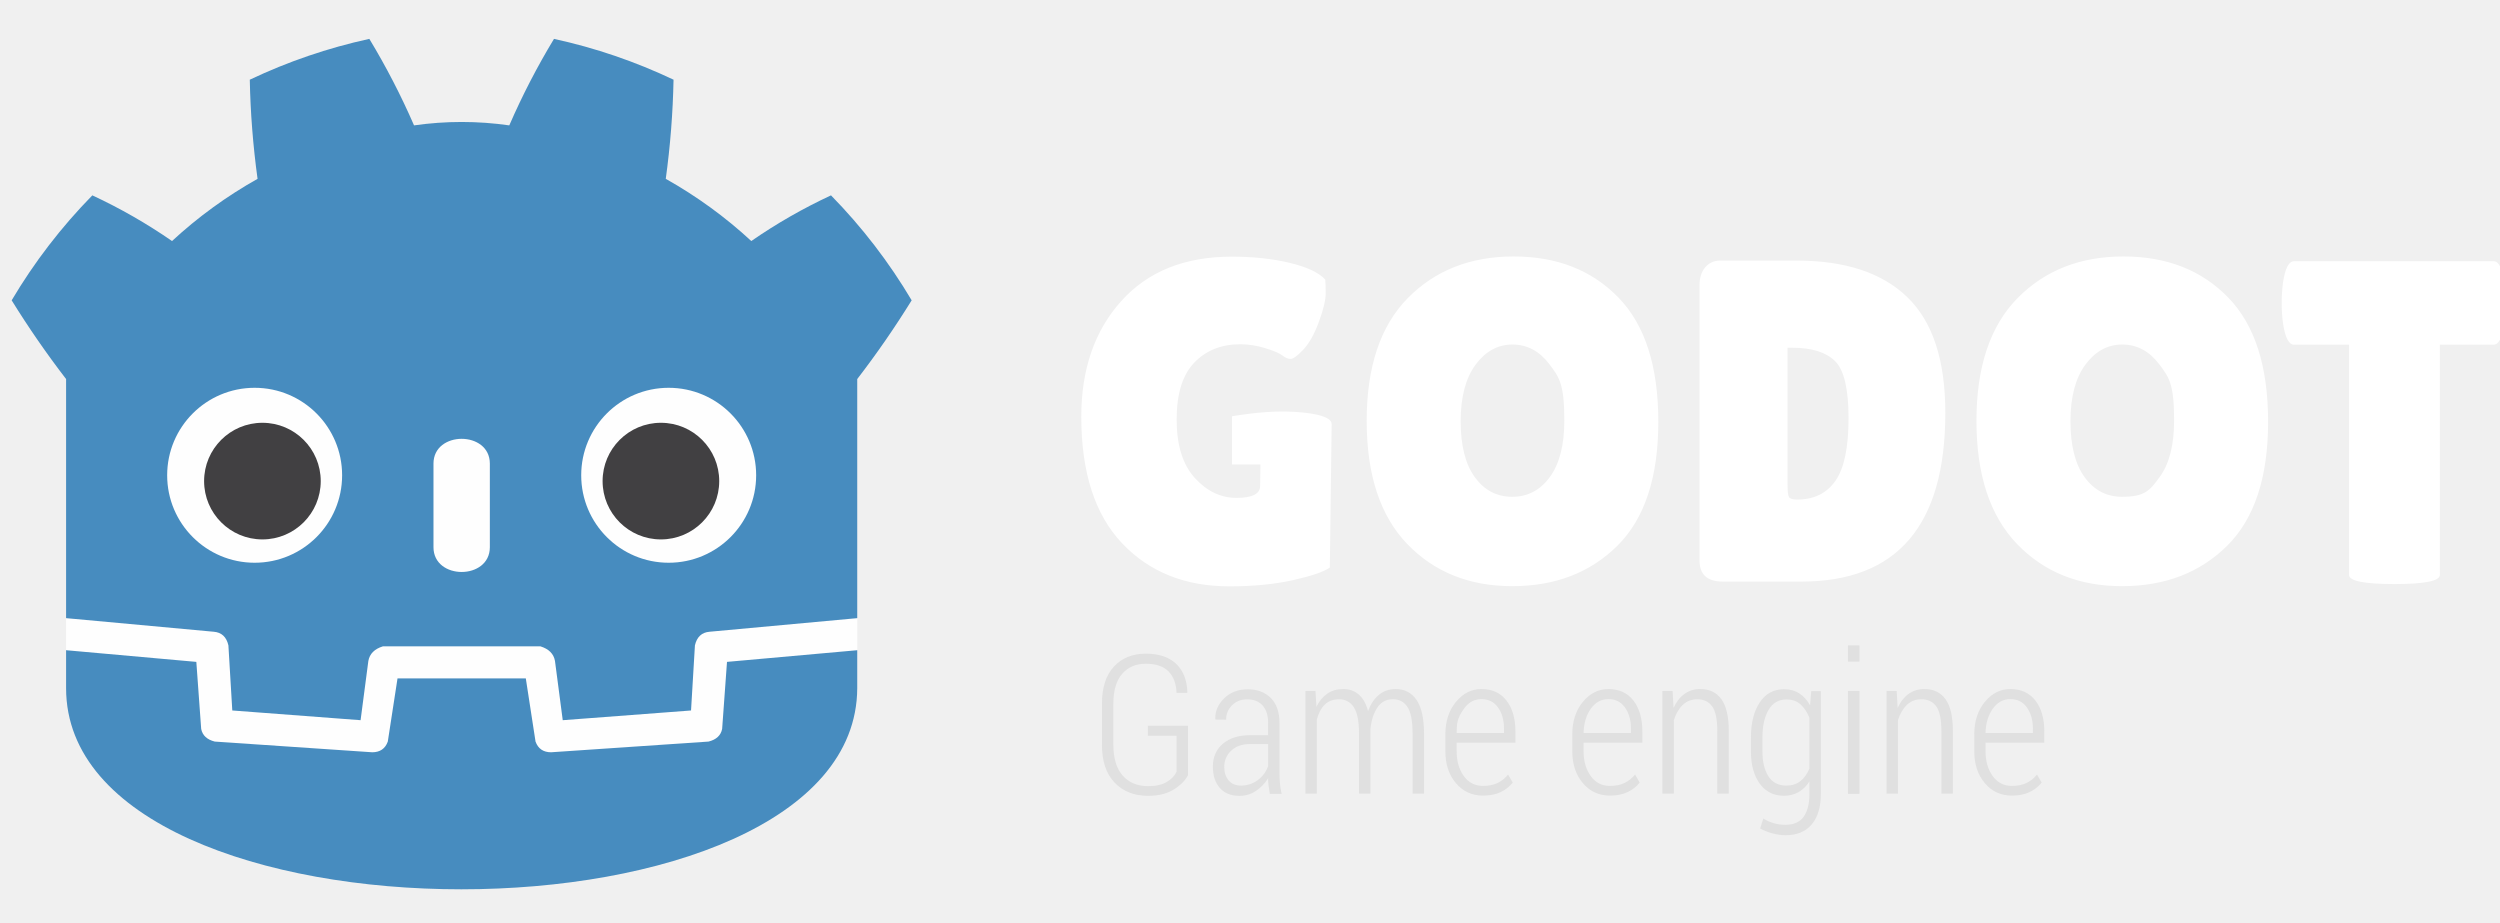
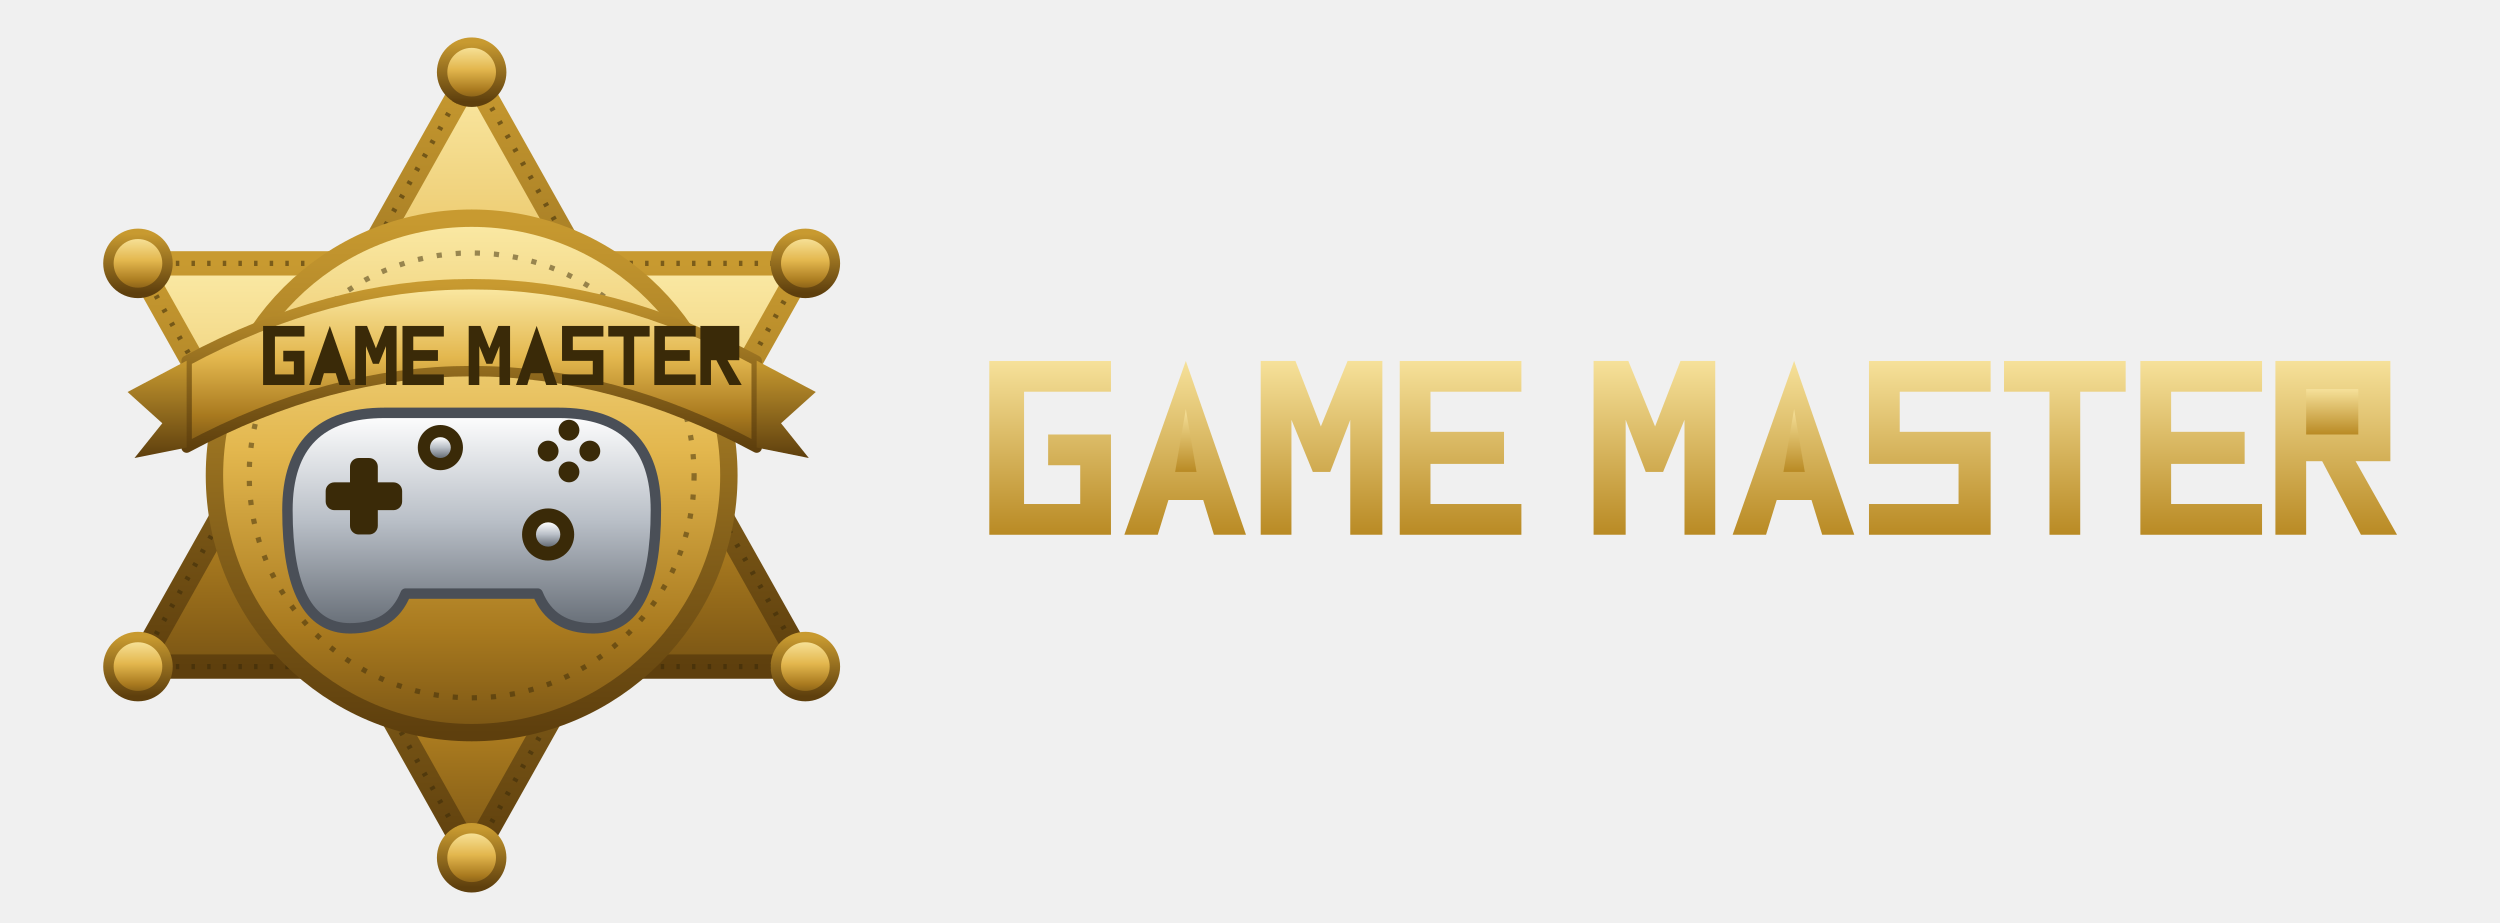
- <svg xmlns="http://www.w3.org/2000/svg" width="187" height="69">
-   <path fill="#fff" d="M96.116 30.781c-1.847-.029-3.96.356-3.96.356v3.605h2.125l-.024 1.606q0 .893-1.767.894-1.767-.001-3.12-1.493-1.358-1.495-1.356-4.372 0-2.884 1.32-4.255 1.32-1.372 3.448-1.372a6.3 6.3 0 0 1 1.852.292q.96.291 1.287.546c.217.176.422.258.618.258q.29.002.94-.685.654-.687 1.169-2.074c.342-.929.514-1.64.514-2.145 0-.501-.011-.847-.034-1.029q-.72-.788-2.66-1.252-1.936-.464-4.338-.463-5.282 0-8.265 3.327-2.986 3.328-2.985 8.644 0 6.244 3.051 9.467 3.055 3.224 8.028 3.223 2.674 0 4.75-.463 2.075-.462 2.762-.943l.137-10.734c0-.623-1.646-.906-3.492-.938m17.018-5.01q-1.645 0-2.762 1.509-1.114 1.509-1.114 4.234 0 2.73 1.064 4.186 1.063 1.46 2.795 1.46t2.812-1.478q1.081-1.473 1.082-4.218c.001-2.745-.373-3.237-1.116-4.22q-1.114-1.473-2.761-1.473m-.017 18.074q-4.819 0-7.856-3.153-3.033-3.156-3.033-9.21 0-6.056 3.068-9.178 3.07-3.12 7.924-3.12 4.854-.002 7.837 3.072c1.991 2.045 2.985 5.146 2.985 9.294q0 6.224-3.053 9.263-3.053 3.032-7.872 3.032M133.71 26.01v10.26q0 .717.104.907.103.189.616.189 1.888 0 2.865-1.408.978-1.404.976-4.68-.001-3.278-1.01-4.27-1.013-.996-3.208-.998zm-6.585 15.917V21.348q-.001-.858.43-1.359.427-.496 1.114-.497h5.728q5.454.001 8.281 2.747 2.832 2.742 2.832 8.642 0 12.622-10.772 12.622h-5.864q-1.749.001-1.75-1.577m31.623-16.155q-1.648 0-2.763 1.509-1.113 1.509-1.113 4.234 0 2.73 1.063 4.186 1.062 1.46 2.795 1.46c1.733 0 2.093-.492 2.813-1.478q1.08-1.473 1.081-4.218c.001-2.745-.372-3.237-1.115-4.22q-1.114-1.473-2.761-1.473m-.018 18.074q-4.819 0-7.854-3.153-3.036-3.156-3.036-9.21 0-6.056 3.069-9.178 3.07-3.12 7.925-3.12 4.853-.002 7.837 3.072c1.99 2.045 2.984 5.146 2.984 9.294q0 6.224-3.053 9.263-3.053 3.032-7.872 3.032m23.773-.842c0 .454-1.13.685-3.395.685q-3.396-.001-3.397-.685v-17.22h-4.115q-.584.001-.823-1.58a11 11 0 0 1-.101-1.542q-.001-.787.1-1.543c.16-1.05.435-1.58.824-1.58h14.92q.584.002.825 1.58a11.6 11.6 0 0 1 0 3.086q-.242 1.58-.824 1.579h-4.014z" />
-   <path fill="#e0e0e0" d="M88.866 57.973q-.284.585-1.048 1.069-.764.486-1.942.486-1.554.002-2.503-.987-.946-.983-.947-2.833v-3.073q0-1.808.895-2.776c.596-.64 1.395-.966 2.392-.966q1.462.002 2.265.764.8.765.837 2.128l-.013.04h-.796q-.041-1.042-.61-1.612-.568-.565-1.683-.566-1.128 0-1.782.765-.652.762-.651 2.215v3.091q0 1.507.702 2.3.701.785 1.894.785.873.001 1.398-.313.526-.312.732-.763v-2.692h-2.144v-.748h3.004zm3.95.789q.708.001 1.26-.406.55-.41.777-1.04v-1.661H93.49q-.87 0-1.393.493a1.6 1.6 0 0 0-.522 1.22q0 .616.327 1.006.327.389.915.388m2.165.62a20 20 0 0 1-.097-.652 4 4 0 0 1-.03-.518 3 3 0 0 1-.906.945q-.555.374-1.238.373-.952 0-1.47-.591-.517-.594-.518-1.603 0-1.07.751-1.707.753-.636 2.038-.636h1.342v-.943q-.001-.815-.41-1.28-.415-.457-1.152-.459-.687 0-1.133.441a1.46 1.46 0 0 0-.442 1.078l-.797-.007-.014-.042q-.033-.865.659-1.544.69-.678 1.77-.677 1.064 0 1.719.646.65.653.651 1.86v3.767q0 .412.037.795a5 5 0 0 0 .127.753zm3.415-7.698.072 1.191a2.46 2.46 0 0 1 .808-.989q.505-.345 1.186-.345.697 0 1.17.408.475.408.697 1.237.284-.766.805-1.207.524-.438 1.259-.438 1.01 0 1.566.818.557.819.557 2.518v4.485h-.857v-4.5q-.001-1.413-.384-1.987-.383-.573-1.093-.574-.745-.002-1.165.637-.417.639-.511 1.605v4.82h-.853v-4.497q0-1.381-.393-1.97a1.25 1.25 0 0 0-1.096-.59q-.674.001-1.083.409t-.585 1.119v5.528h-.853v-7.679zm12.414.61q-.801 0-1.317.73c-.516.73-.522 1.089-.536 1.805h3.542v-.328q0-.952-.446-1.58-.449-.628-1.243-.627m.12 7.218q-1.24 0-2.03-.933-.787-.931-.787-2.382V54.92q0-1.454.79-2.42.792-.96 1.907-.959 1.206 0 1.872.858.67.86.67 2.31v.842h-4.395v.639q0 1.115.532 1.856.534.741 1.442.74.631 0 1.09-.22a2.25 2.25 0 0 0 .783-.632l.349.604a2.5 2.5 0 0 1-.9.708q-.548.264-1.322.265m9.375-7.218q-.804 0-1.32.73-.512.73-.535 1.805h3.543V54.5q0-.952-.447-1.58-.446-.629-1.241-.627m.12 7.218q-1.243 0-2.03-.933-.79-.932-.79-2.382V54.92q.001-1.454.79-2.42.794-.96 1.91-.959 1.205 0 1.872.858.668.86.668 2.31v.842h-4.395v.639q0 1.115.535 1.856.53.741 1.44.74.632 0 1.088-.22a2.3 2.3 0 0 0 .787-.632l.347.604a2.5 2.5 0 0 1-.9.708q-.548.264-1.322.265m4.684-7.828.07 1.269q.306-.677.814-1.044a1.97 1.97 0 0 1 1.19-.368q1.028 0 1.576.763.552.764.551 2.374v4.684h-.858v-4.677q0-1.314-.384-1.845-.382-.534-1.113-.533-.655-.001-1.095.43-.441.426-.66 1.144v5.481h-.852v-7.678zm6.72 4.523q0 1.17.447 1.86.445.697 1.348.696.617.001 1.044-.335.424-.338.673-.935V53.69q-.24-.614-.655-.994-.415-.376-1.047-.377-.902 0-1.355.786-.456.79-.455 2.053zm-.86-1.05q0-1.631.66-2.62.659-.984 1.825-.984c.43 0 .81.105 1.132.316.324.207.592.51.807.895l.083-1.068h.723v7.686q0 1.475-.686 2.286c-.46.537-1.111.81-1.953.81q-.454-.001-.976-.14a4 4 0 0 1-.927-.365l.236-.748a2.9 2.9 0 0 0 .774.347 3 3 0 0 0 .879.124q.916 0 1.355-.587.44-.592.44-1.727v-.93a2.3 2.3 0 0 1-.802.795 2.15 2.15 0 0 1-1.1.276q-1.157 0-1.813-.906-.657-.905-.658-2.41zm8.12 4.226h-.862v-7.7h.862zm0-9.892h-.862v-1.213h.862zm2.782 2.193.07 1.269q.307-.677.813-1.044a2 2 0 0 1 1.19-.368q1.03 0 1.58.763.55.764.549 2.374v4.684h-.858v-4.677q0-1.314-.384-1.845-.383-.534-1.114-.533-.654-.001-1.093.43-.441.426-.66 1.144v5.481h-.853v-7.678zm8.499.61q-.804 0-1.317.73-.514.73-.537 1.805h3.543V54.5q0-.952-.446-1.58-.447-.629-1.243-.627m.122 7.218q-1.245 0-2.03-.933-.789-.932-.788-2.382V54.92q0-1.454.79-2.42.792-.96 1.906-.959 1.207 0 1.875.858.666.86.667 2.31v.842h-4.396v.639q.002 1.115.534 1.856.531.741 1.442.74.63 0 1.087-.22a2.25 2.25 0 0 0 .787-.632l.348.604a2.5 2.5 0 0 1-.9.708q-.548.264-1.322.265" />
-   <g fill="#fefefe" transform="translate(-2.69 -2.69)scale(.0727)">
-     <path d="M105 673v33q407 354 814 0v-33z" />
-     <path fill="#478cbf" d="m105 673 152 14q12 1 15 14l4 67 132 10 8-61q2-11 15-15h162q13 4 15 15l8 61 132-10 4-67q3-13 15-14l152-14V427q30-39 56-81-35-59-83-108-43 20-82 47-40-37-88-64 7-51 8-102-59-28-123-42-26 43-46 89-49-7-98 0-20-46-46-89-64 14-123 42 1 51 8 102-48 27-88 64-39-27-82-47-48 49-83 108 26 42 56 81zm0 33v39c0 276 813 276 814 0v-39l-134 12-5 69q-2 10-14 13l-162 11q-12 0-16-11l-10-65H446l-10 65q-4 11-16 11l-162-11q-12-3-14-13l-5-69z" />
-     <path d="M483 600c0 34 58 34 58 0v-86c0-34-58-34-58 0z" />
-     <circle cx="725" cy="526" r="90" />
-     <circle cx="299" cy="526" r="90" />
+ <svg xmlns="http://www.w3.org/2000/svg" width="187" height="69" viewBox="0 0 187 69">
+   <defs>
+     <linearGradient id="gm_gold" x1="0" y1="0" x2="0" y2="1">
+       <stop offset="0" stop-color="#fbeaa6" />
+       <stop offset="0.45" stop-color="#e3b74e" />
+       <stop offset="0.8" stop-color="#a97a1f" />
+       <stop offset="1" stop-color="#7a5514" />
+     </linearGradient>
+     <linearGradient id="gm_gold_d" x1="0" y1="0" x2="0" y2="1">
+       <stop offset="0" stop-color="#c89a30" />
+       <stop offset="1" stop-color="#5e3f0d" />
+     </linearGradient>
+     <linearGradient id="gm_silver" x1="0" y1="0" x2="0" y2="1">
+       <stop offset="0" stop-color="#ffffff" />
+       <stop offset="0.5" stop-color="#b9bfc7" />
+       <stop offset="1" stop-color="#666d76" />
+     </linearGradient>
+     <linearGradient id="gm_gold_t" x1="0" y1="0" x2="0" y2="1">
+       <stop offset="0" stop-color="#f6e19a" />
+       <stop offset="1" stop-color="#b98a24" />
+     </linearGradient>
+   </defs>
+   <g transform="translate(2,1.5) scale(0.13)">
+     <g stroke-linejoin="round">
+       <polygon points="256,30 64,372 448,372" fill="url(#gm_gold)" stroke="url(#gm_gold_d)" stroke-width="14" />
+       <polygon points="256,30 64,372 448,372" fill="none" stroke="#3a2a08" stroke-width="3" stroke-dasharray="2 7" opacity="0.55" />
+       <polygon points="256,482 64,140 448,140" fill="url(#gm_gold)" stroke="url(#gm_gold_d)" stroke-width="14" />
+       <polygon points="256,482 64,140 448,140" fill="none" stroke="#3a2a08" stroke-width="3" stroke-dasharray="2 7" opacity="0.55" />
+       <circle cx="256" cy="30" r="17" fill="url(#gm_gold)" stroke="url(#gm_gold_d)" stroke-width="6" />
+       <circle cx="64" cy="372" r="17" fill="url(#gm_gold)" stroke="url(#gm_gold_d)" stroke-width="6" />
+       <circle cx="448" cy="372" r="17" fill="url(#gm_gold)" stroke="url(#gm_gold_d)" stroke-width="6" />
+       <circle cx="256" cy="482" r="17" fill="url(#gm_gold)" stroke="url(#gm_gold_d)" stroke-width="6" />
+       <circle cx="64" cy="140" r="17" fill="url(#gm_gold)" stroke="url(#gm_gold_d)" stroke-width="6" />
+       <circle cx="448" cy="140" r="17" fill="url(#gm_gold)" stroke="url(#gm_gold_d)" stroke-width="6" />
+       <circle cx="256" cy="262" r="148" fill="url(#gm_gold)" stroke="url(#gm_gold_d)" stroke-width="10" />
+       <circle cx="256" cy="262" r="128" fill="none" stroke="#3a2a08" stroke-width="3" stroke-dasharray="3 8" opacity="0.5" />
+       <path d="M92,196 Q256,108 420,196 L420,246 Q256,158 92,246 Z" fill="url(#gm_gold)" stroke="url(#gm_gold_d)" stroke-width="6" />
+       <path d="M92,196 L58,214 L78,232 L62,252 L92,246 Z" fill="url(#gm_gold_d)" />
+       <path d="M420,196 L454,214 L434,232 L450,252 L420,246 Z" fill="url(#gm_gold_d)" />
+       <path d="M150,282 q0,-56 56,-56 h100 q56,0 56,56 q0,68 -36,68 q-24,0 -32,-20 h-76 q-8,20 -32,20 q-36,0 -36,-68 z" fill="url(#gm_silver)" stroke="#4a4f57" stroke-width="6" />
+       <rect x="186" y="252" width="16" height="44" rx="5" fill="#3a2a08" />
+       <rect x="172" y="266" width="44" height="16" rx="5" fill="#3a2a08" />
+       <circle cx="300" cy="296" r="15" fill="#3a2a08" />
+       <circle cx="300" cy="296" r="7" fill="url(#gm_silver)" />
+       <circle cx="238" cy="246" r="13" fill="#3a2a08" />
+       <circle cx="238" cy="246" r="6" fill="url(#gm_silver)" />
+       <circle cx="312" cy="236" r="6" fill="#3a2a08" />
+       <circle cx="300" cy="248" r="6" fill="#3a2a08" />
+       <circle cx="324" cy="248" r="6" fill="#3a2a08" />
+       <circle cx="312" cy="260" r="6" fill="#3a2a08" />
+     </g>
+     <path d="M159.8,176.0 159.8,182.1 142.8,182.1 142.8,203.9 153.7,203.9 153.7,196.4 147.6,196.4 147.6,190.3 159.8,190.3 159.8,210.0 136.0,210.0 136.0,176.0 Z" fill="#3a2a08" fill-rule="evenodd" />
+     <path d="M174.4,176.0 186.3,210.0 179.9,210.0 177.8,203.2 171.0,203.2 169.0,210.0 162.5,210.0 Z" fill="#3a2a08" fill-rule="evenodd" />
+     <path d="M174.4,185.5 176.5,197.8 172.4,197.8 Z" fill="#3a2a08" fill-rule="evenodd" />
+     <path d="M189.0,210.0 189.0,176.0 195.8,176.0 200.9,188.9 206.0,176.0 212.8,176.0 212.8,210.0 206.7,210.0 206.7,187.6 202.6,197.8 199.2,197.8 195.2,187.6 195.2,210.0 Z" fill="#3a2a08" fill-rule="evenodd" />
+     <path d="M216.2,176.0 240.0,176.0 240.0,182.1 222.4,182.1 222.4,189.9 236.6,189.9 236.6,196.1 222.4,196.1 222.4,203.9 240.0,203.9 240.0,210.0 216.2,210.0 Z" fill="#3a2a08" fill-rule="evenodd" />
+     <path d="M254.3,210.0 254.3,176.0 261.1,176.0 266.2,188.9 271.3,176.0 278.1,176.0 278.1,210.0 272.0,210.0 272.0,187.6 267.9,197.8 264.5,197.8 260.4,187.6 260.4,210.0 Z" fill="#3a2a08" fill-rule="evenodd" />
+     <path d="M293.4,176.0 305.3,210.0 298.9,210.0 296.8,203.2 290.0,203.2 288.0,210.0 281.5,210.0 Z" fill="#3a2a08" fill-rule="evenodd" />
+     <path d="M293.4,185.5 295.5,197.8 291.4,197.8 Z" fill="#3a2a08" fill-rule="evenodd" />
+     <path d="M331.8,176.0 331.8,182.1 314.2,182.1 314.2,189.9 331.8,189.9 331.8,210.0 308.0,210.0 308.0,203.9 325.7,203.9 325.7,196.1 308.0,196.1 308.0,176.0 Z" fill="#3a2a08" fill-rule="evenodd" />
+     <path d="M334.6,176.0 358.4,176.0 358.4,182.1 349.5,182.1 349.5,210.0 343.4,210.0 343.4,182.1 334.6,182.1 Z" fill="#3a2a08" fill-rule="evenodd" />
+     <path d="M361.1,176.0 384.9,176.0 384.9,182.1 367.2,182.1 367.2,189.9 381.5,189.9 381.5,196.1 367.2,196.1 367.2,203.9 384.9,203.9 384.9,210.0 361.1,210.0 Z" fill="#3a2a08" fill-rule="evenodd" />
+     <path d="M387.6,176.0 410.0,176.0 410.0,195.7 403.2,195.7 411.4,210.0 404.3,210.0 396.8,195.7 393.7,195.7 393.7,210.0 387.6,210.0 Z" fill="#3a2a08" fill-rule="evenodd" />
+     <path d="M393.7,181.4 403.9,181.4 403.9,190.3 393.7,190.3 Z" fill="#3a2a08" fill-rule="evenodd" />
  </g>
-   <g fill="#414042" transform="translate(-2.69 -2.69)scale(.0727)">
-     <circle cx="307" cy="532" r="60" />
-     <circle cx="717" cy="532" r="60" />
-   </g>
+   <path d="M83.1,27.0 83.1,29.3 76.6,29.3 76.6,37.7 80.8,37.7 80.8,34.8 78.4,34.8 78.4,32.5 83.1,32.5 83.1,40.0 74.0,40.0 74.0,27.0 Z" fill="url(#gm_gold_t)" fill-rule="evenodd" />
+   <path d="M88.7,27.0 93.2,40.0 90.8,40.0 90.0,37.4 87.4,37.4 86.6,40.0 84.1,40.0 Z" fill="url(#gm_gold_t)" fill-rule="evenodd" />
+   <path d="M88.7,30.6 89.5,35.3 87.9,35.3 Z" fill="url(#gm_gold_t)" fill-rule="evenodd" />
+   <path d="M94.3,40.0 94.3,27.0 96.9,27.0 98.8,31.9 100.8,27.0 103.4,27.0 103.4,40.0 101.0,40.0 101.0,31.4 99.5,35.3 98.2,35.3 96.6,31.4 96.6,40.0 Z" fill="url(#gm_gold_t)" fill-rule="evenodd" />
+   <path d="M104.7,27.0 113.8,27.0 113.8,29.3 107.0,29.3 107.0,32.3 112.5,32.3 112.5,34.7 107.0,34.7 107.0,37.7 113.8,37.7 113.8,40.0 104.7,40.0 Z" fill="url(#gm_gold_t)" fill-rule="evenodd" />
+   <path d="M119.2,40.0 119.2,27.0 121.8,27.0 123.8,31.9 125.7,27.0 128.3,27.0 128.3,40.0 126.0,40.0 126.0,31.4 124.4,35.3 123.1,35.3 121.6,31.4 121.6,40.0 Z" fill="url(#gm_gold_t)" fill-rule="evenodd" />
+   <path d="M134.2,27.0 138.7,40.0 136.3,40.0 135.5,37.4 132.9,37.4 132.1,40.0 129.6,40.0 Z" fill="url(#gm_gold_t)" fill-rule="evenodd" />
+   <path d="M134.2,30.6 135.0,35.3 133.4,35.3 Z" fill="url(#gm_gold_t)" fill-rule="evenodd" />
+   <path d="M148.9,27.0 148.9,29.3 142.1,29.3 142.1,32.3 148.9,32.3 148.9,40.0 139.8,40.0 139.8,37.7 146.5,37.7 146.5,34.7 139.8,34.7 139.8,27.0 Z" fill="url(#gm_gold_t)" fill-rule="evenodd" />
+   <path d="M149.9,27.0 159.0,27.0 159.0,29.3 155.6,29.3 155.6,40.0 153.3,40.0 153.3,29.3 149.9,29.3 Z" fill="url(#gm_gold_t)" fill-rule="evenodd" />
+   <path d="M160.1,27.0 169.2,27.0 169.2,29.3 162.4,29.3 162.4,32.3 167.9,32.3 167.9,34.7 162.4,34.7 162.4,37.7 169.2,37.7 169.2,40.0 160.1,40.0 Z" fill="url(#gm_gold_t)" fill-rule="evenodd" />
+   <path d="M170.2,27.0 178.8,27.0 178.8,34.5 176.2,34.5 179.3,40.0 176.6,40.0 173.7,34.5 172.5,34.5 172.5,40.0 170.2,40.0 Z" fill="url(#gm_gold_t)" fill-rule="evenodd" />
+   <path d="M172.5,29.1 176.4,29.1 176.4,32.5 172.5,32.5 Z" fill="url(#gm_gold_t)" fill-rule="evenodd" />
</svg>
